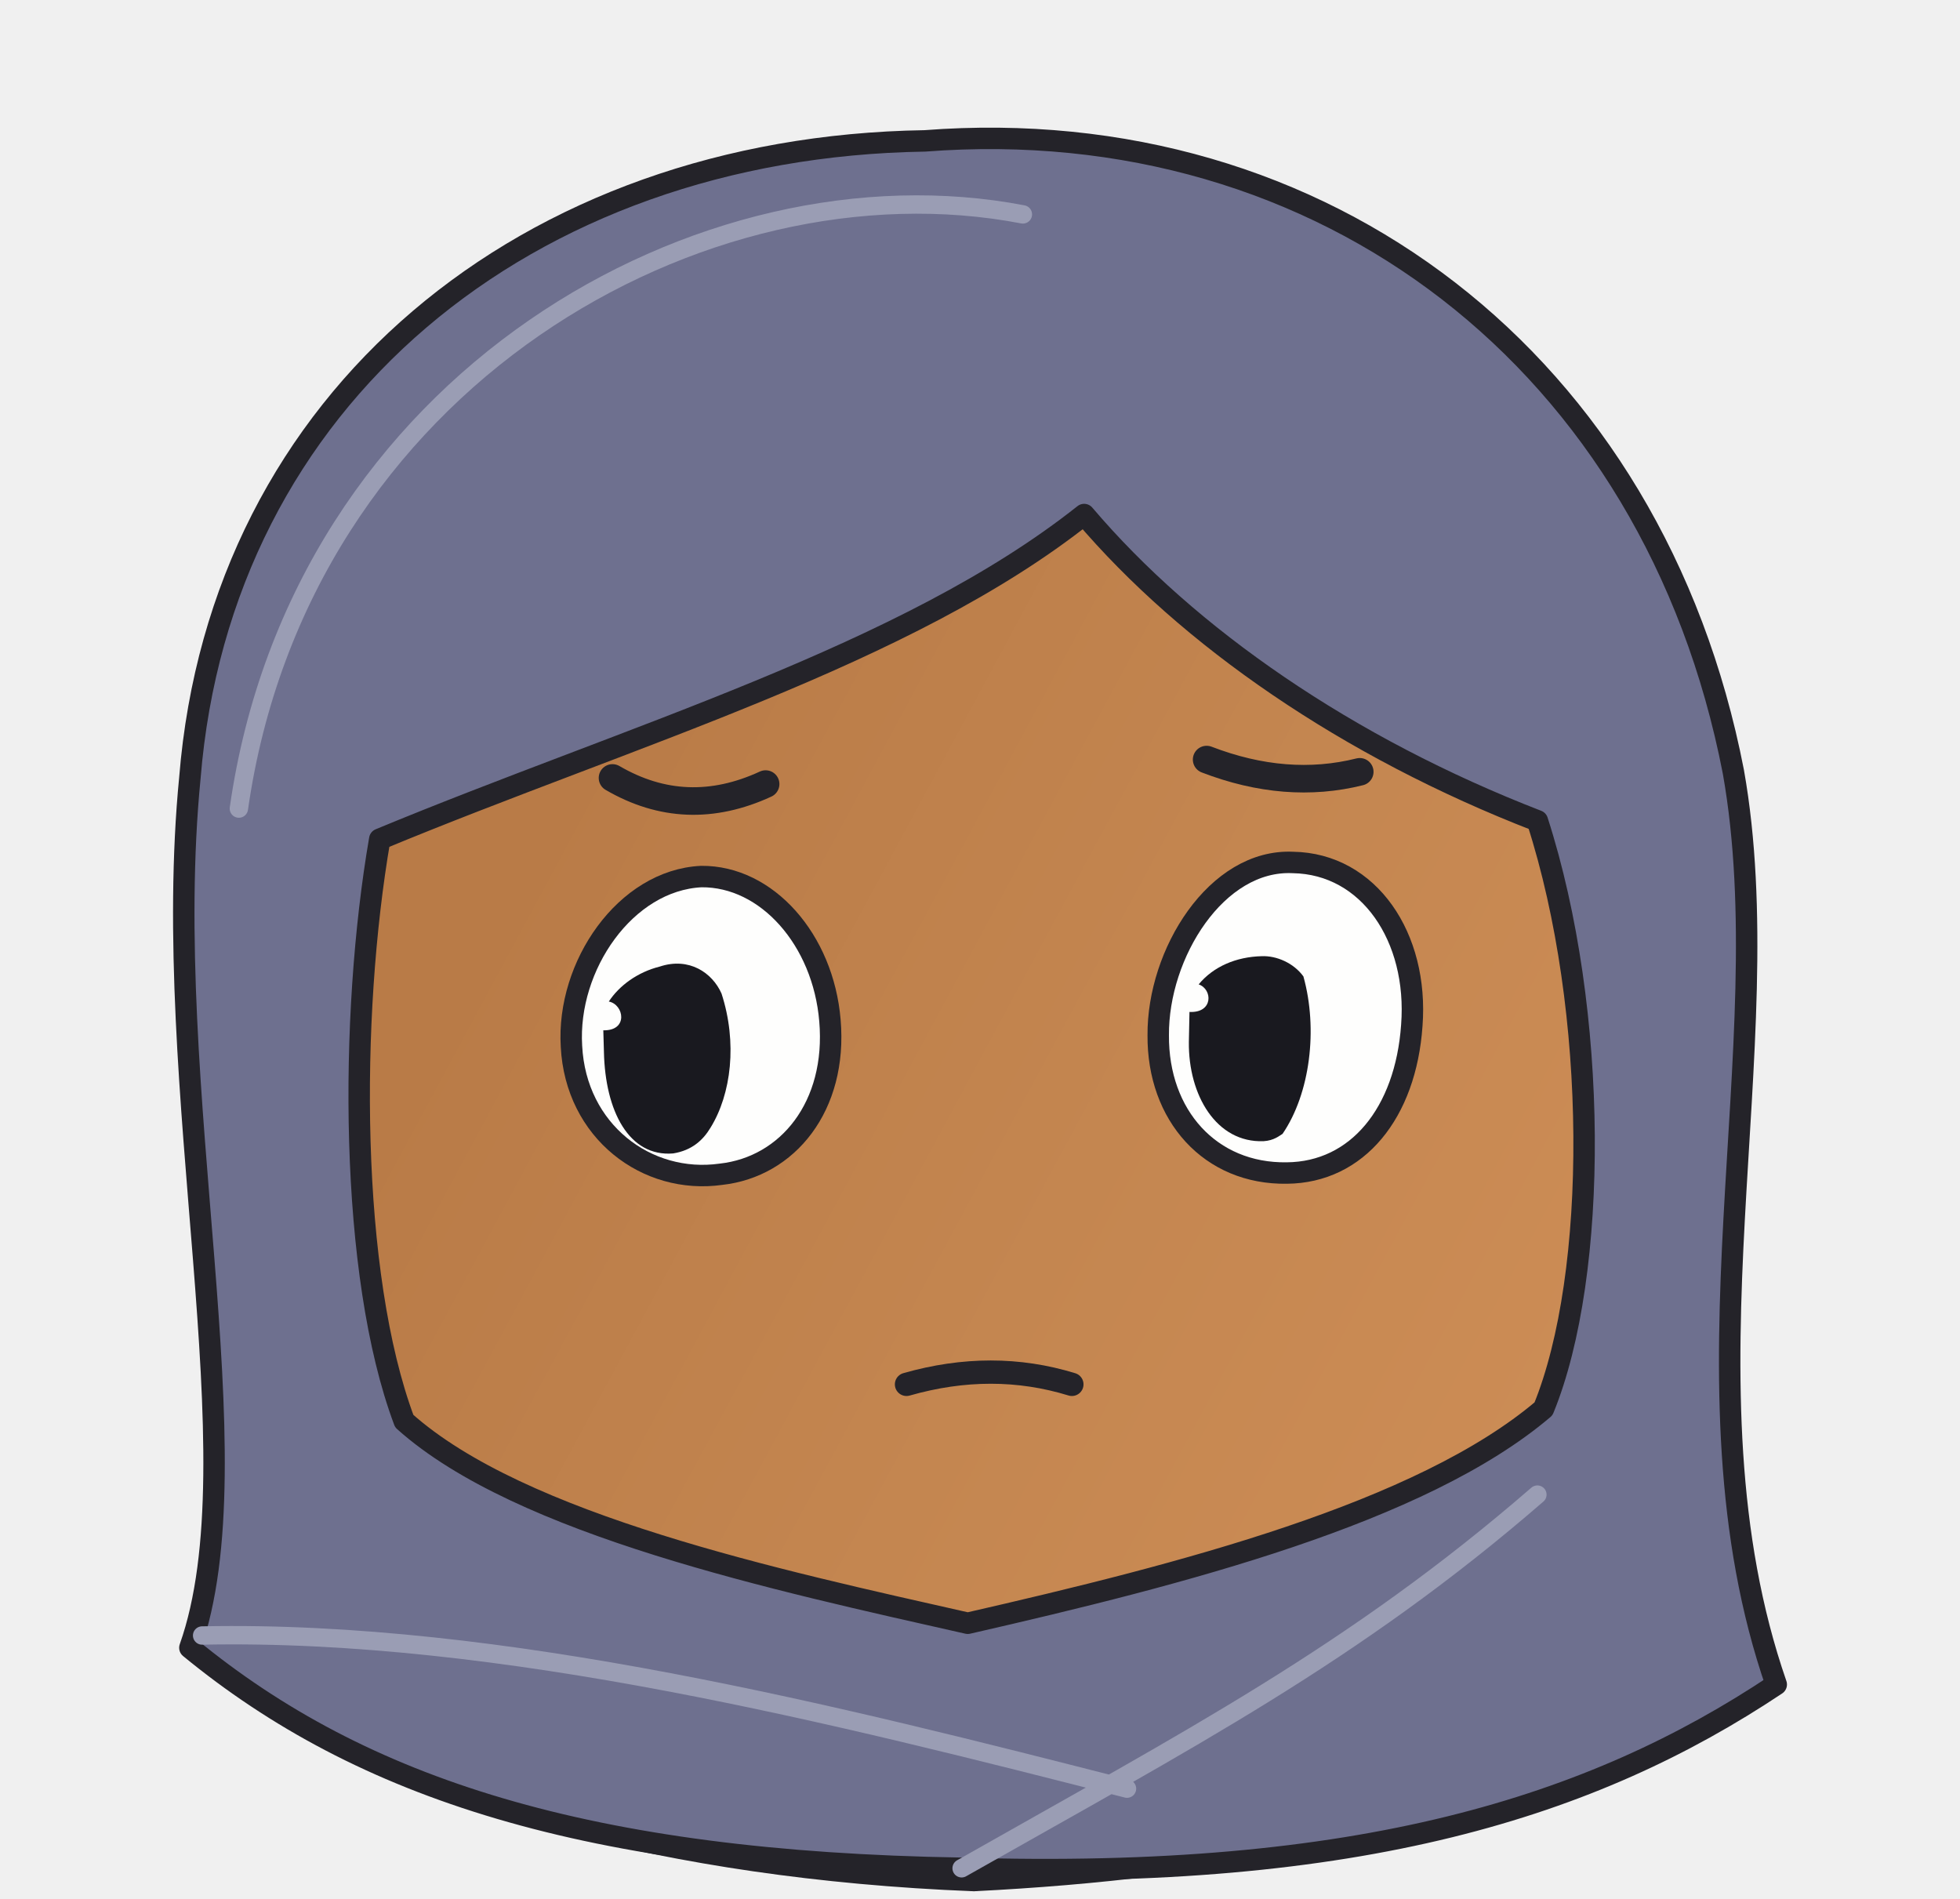
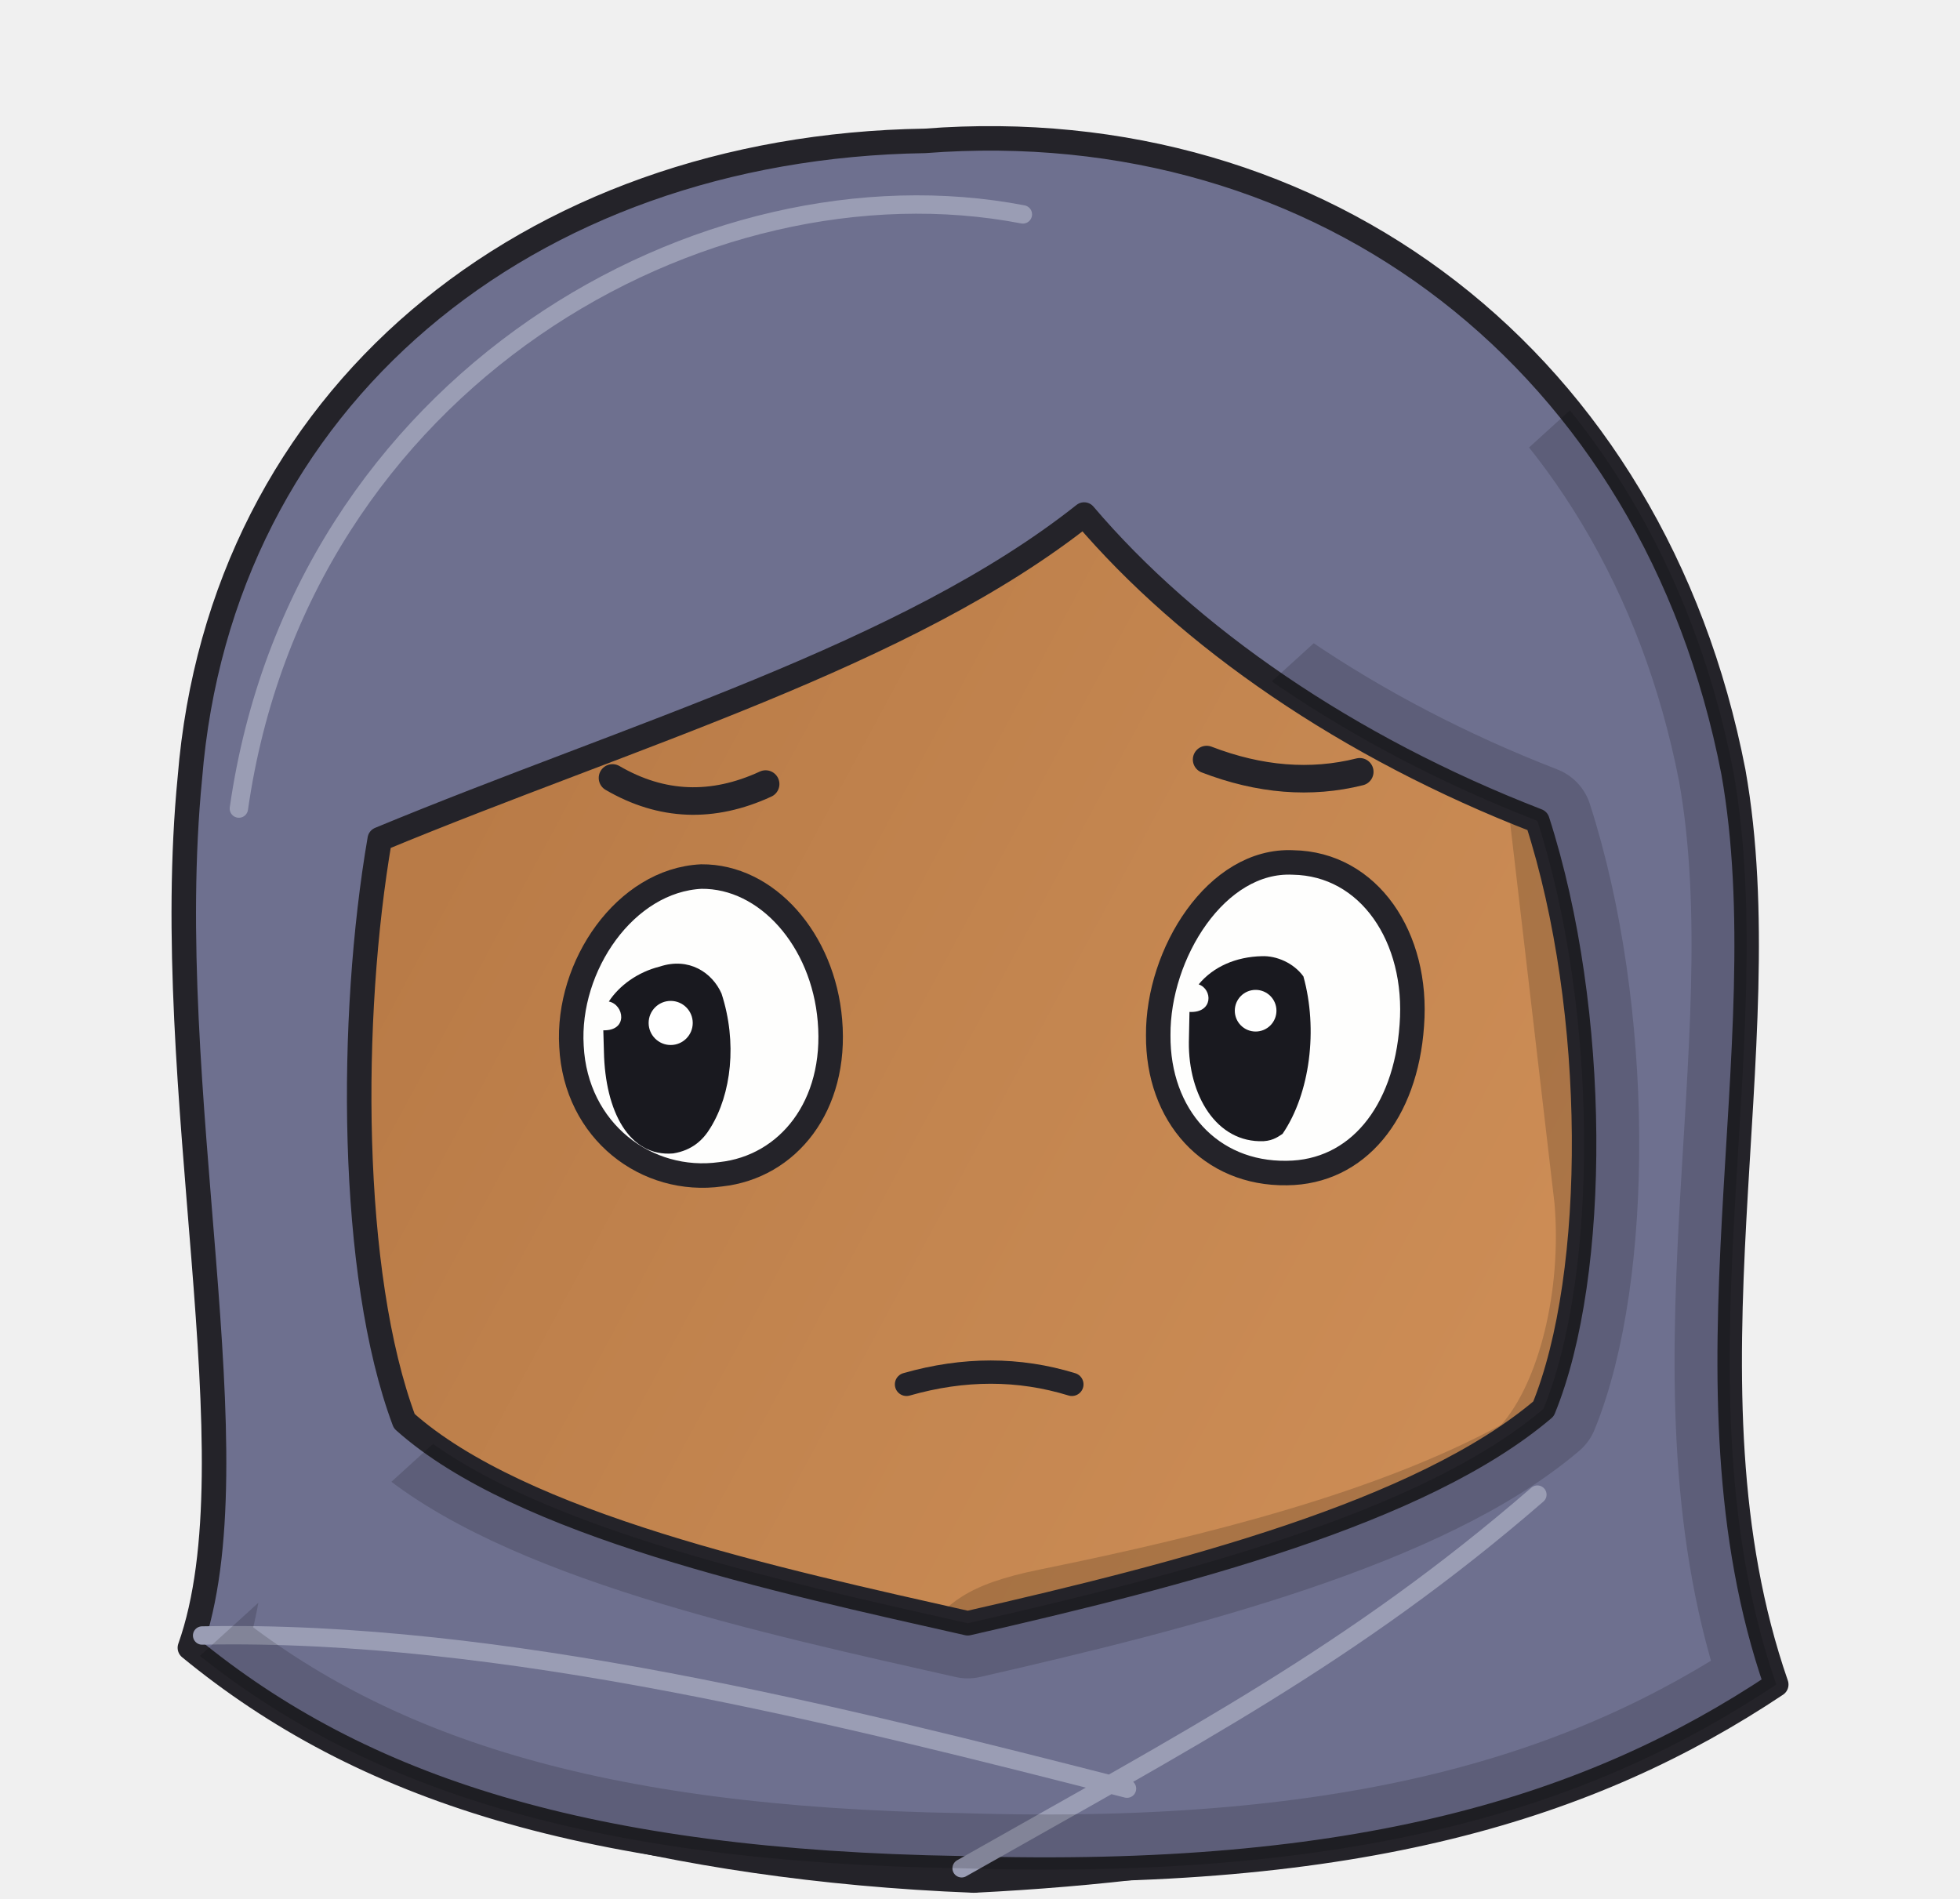
- <svg xmlns="http://www.w3.org/2000/svg" viewBox="0 0 320 310" fill="none" stroke="#242329" stroke-width="3.5" stroke-linecap="round" stroke-linejoin="round" role="img" aria-labelledby="hijab-reflective-title hijab-reflective-description">
+ <svg xmlns="http://www.w3.org/2000/svg" viewBox="0 0 320 310" fill="none" stroke="#242329" stroke-width="4" stroke-linecap="round" stroke-linejoin="round" role="img" aria-labelledby="hijab-reflective-title hijab-reflective-description">
  <defs>
    <linearGradient id="hijab-reflective-skin" x1="84" y1="144" x2="251" y2="234" gradientUnits="userSpaceOnUse">
      <stop stop-color="#B97B47" />
      <stop offset=".55" stop-color="#C48650" />
      <stop offset="1" stop-color="#CC8C55" />
    </linearGradient>
    <linearGradient id="hijab-reflective-hair" x1="151" y1="43" x2="158" y2="133" gradientUnits="userSpaceOnUse">
      <stop stop-color="#493225" />
      <stop offset=".5" stop-color="#533B2B" />
      <stop offset="1" stop-color="#33251E" />
    </linearGradient>
    <linearGradient id="hijab-reflective-mint" x1="155" y1="20" x2="162" y2="216" gradientUnits="userSpaceOnUse">
      <stop stop-color="#B5F3D6" />
      <stop offset=".55" stop-color="#AEF0D2" />
      <stop offset="1" stop-color="#ABEDCF" />
    </linearGradient>
    <linearGradient id="hijab-reflective-ear-cushion" x1="35" y1="147" x2="62" y2="200" gradientUnits="userSpaceOnUse">
      <stop stop-color="#309775" />
      <stop offset="1" stop-color="#349778" />
    </linearGradient>
    <linearGradient id="hijab-reflective-collar-fabric" x1="99" y1="244" x2="112" y2="301" gradientUnits="userSpaceOnUse">
      <stop stop-color="#18344F" />
      <stop offset="1" stop-color="#1D3959" />
    </linearGradient>
    <clipPath id="hijab-reflective-hair-boundary">
      <path d="M60.5 131.2C68.5 80.1 106.6 44 158.6 44.3C210.7 44.5 247.6 79.4 255.4 131.1C251.6 116.7 232 107 212.6 106.6C195.2 105.5 177.9 111 158.3 113.8C139 117 119.2 116.9 99.2 118.3C82 119.7 69.5 124.2 60.5 131.2Z" />
    </clipPath>
    <clipPath id="hijab-reflective-head-clip">
      <path d="M61 130.5C63 83 104 44 159 44C212 44 252 82 255 129L263.8 204.5C265 218.8 261.2 233.7 255.1 240.6C235 251.5 207.9 258.5 179.9 264.2C167.5 266.7 164.8 269.8 160.3 275C158.7 277.4 156.1 277.2 154.1 275C150.9 271 147 267.3 135.3 264.8C101.9 257.7 76.3 250.6 58.4 241.8C50.3 237.4 48.8 227.7 48.1 214.7L50.5 155Z" />
    </clipPath>
    <clipPath id="hijab-reflective-confident-eyes">
      <path d="M90 158L238 148L238 199L90 199Z" />
    </clipPath>
    <clipPath id="hijab-reflective-soft-lids">
      <path d="M90 160Q114 149 139 157L139 199L90 199ZM185 157Q210 145 236 153L236 199L185 199Z" />
    </clipPath>
+     <clipPath id="hijab-reflective-fin-half">
+       <path d="M330 0H420V420H0V300Z" />
+     </clipPath>
+     <clipPath id="hijab-reflective-fin-collar-front">
+       <path d="M156 271C191 267 228 257 259 245L267 281C237 298 199 305 159 307Z" />
+     </clipPath>
+     <clipPath id="hijab-reflective-fin-hat">
+       <path d="M31 269C42 238 26 178 31 127C36 65 86 24 151 23C216 18 270 59 283 126C291 171 273 226 290 275C260 295 222 307 157 305C96 304 59 292 31 269ZM62 137C57 166 57 208 66 232C85 249 127 258 158 265C193 257 232 247 252 230C261 208 261 165 251 134C220 122 194 104 177 84C148 107 103 120 62 137Z" />
+     </clipPath>
  </defs>
  <g id="hijab-reflective-head">
-     <path d="M61 130.5C63 83 104 44 159 44C212 44 252 82 255 129L263.8 204.5C265 218.8 261.2 233.7 255.1 240.6C235 251.5 207.9 258.5 179.9 264.2C167.5 266.7 164.8 269.8 160.3 275C158.7 277.4 156.1 277.2 154.1 275C150.9 271 147 267.3 135.3 264.8C101.9 257.7 76.3 250.6 58.4 241.8C50.3 237.4 48.8 227.7 48.1 214.7L50.5 155Z" fill="url(#hijab-reflective-skin)" stroke-width="4" />
+     <path d="M61 130.5C63 83 104 44 159 44C212 44 252 82 255 129L263.8 204.5C265 218.8 261.2 233.7 255.1 240.6C235 251.5 207.9 258.5 179.9 264.2C167.5 266.7 164.8 269.8 160.3 275C158.7 277.4 156.1 277.2 154.1 275C150.9 271 147 267.3 135.3 264.8C101.9 257.7 76.3 250.6 58.4 241.8C50.3 237.4 48.8 227.7 48.1 214.7L50.5 155Z" fill="url(#hijab-reflective-skin)" stroke-width="4.6" />
  </g>
+   <g clip-path="url(#hijab-reflective-head-clip)" stroke="none">
+     <path d="M61 130.5C63 83 104 44 159 44C212 44 252 82 255 129L263.8 204.5C265 218.8 261.2 233.7 255.1 240.6C235 251.5 207.9 258.5 179.9 264.2C167.5 266.7 164.8 269.8 160.3 275C158.7 277.4 156.1 277.2 154.1 275C150.9 271 147 267.3 135.3 264.8C101.9 257.7 76.3 250.6 58.4 241.8C50.3 237.4 48.8 227.7 48.1 214.7L50.5 155Z" fill="#000000" fill-opacity=".16" />
+     <path d="M61 130.5C63 83 104 44 159 44C212 44 252 82 255 129L263.8 204.5C265 218.8 261.2 233.7 255.1 240.6C235 251.5 207.9 258.5 179.9 264.2C167.5 266.7 164.8 269.8 160.3 275C158.7 277.4 156.1 277.2 154.1 275C150.9 271 147 267.3 135.3 264.8C101.9 257.7 76.3 250.6 58.4 241.8C50.3 237.4 48.8 227.7 48.1 214.7L50.5 155Z" transform="translate(-10 -8)" fill="url(#hijab-reflective-skin)" />
+   </g>
+   <path d="M61 130.5C63 83 104 44 159 44C212 44 252 82 255 129L263.8 204.5C265 218.8 261.2 233.7 255.1 240.6C235 251.5 207.9 258.5 179.9 264.2C167.5 266.7 164.8 269.8 160.3 275C158.7 277.4 156.1 277.2 154.1 275C150.9 271 147 267.3 135.3 264.8C101.9 257.7 76.3 250.6 58.4 241.8C50.3 237.4 48.8 227.7 48.1 214.7L50.5 155Z" fill="none" stroke-width="4.6" />
  <g id="hijab-reflective-collar">
-     <path d="M53 246C94 264 128 267 156 271L159 307C108 305 70 293 47 280Z" fill="#FAF5E9" stroke-width="3.5" />
-     <path d="M156 271C191 267 228 257 259 245L267 281C237 298 199 305 159 307Z" fill="#FAF5E9" stroke-width="3.5" />
+     <path d="M53 246C94 264 128 267 156 271L159 307C108 305 70 293 47 280Z" fill="#FAF5E9" stroke-width="4" />
+     <path d="M156 271C191 267 228 257 259 245L267 281C237 298 199 305 159 307Z" fill="#FAF5E9" stroke-width="4" />
    <circle cx="177" cy="289" r="4" fill="#B1A289" />
+   </g>
+   <g clip-path="url(#hijab-reflective-fin-collar-front)">
+     <g clip-path="url(#hijab-reflective-fin-half)">
+       <path d="M156 271C191 267 228 257 259 245L267 281C237 298 199 305 159 307Z" fill="none" stroke="#000000" stroke-opacity=".16" stroke-width="18" />
+     </g>
  </g>
  <g id="hijab-reflective-expression-reflective">
    <g id="hijab-reflective-eyebrows">
      <path d="M100 127Q112 134 125 128" fill="none" stroke-width="4.5" />
      <path d="M197 124Q210 129 222 126" fill="none" stroke-width="4.5" />
    </g>
    <g id="hijab-reflective-eyes">
-       <path id="hijab-reflective-eye-white-left" d="M114.5 143.1C125.2 143 134.4 153.4 135.5 166.6C136.7 180.6 128.6 190.5 117.7 191.7C105.6 193.4 94 184.7 93.3 170.8C92.5 157.7 102.1 143.7 114.5 143.1Z" fill="#FEFEFD" stroke-width="3.5" />
+       <path id="hijab-reflective-eye-white-left" d="M114.5 143.1C125.2 143 134.4 153.4 135.5 166.6C136.7 180.6 128.6 190.5 117.7 191.7C105.6 193.4 94 184.7 93.3 170.8C92.5 157.7 102.1 143.7 114.5 143.1Z" fill="#FEFEFD" stroke-width="4" />
      <g transform="translate(-16 4)">
        <path d="M123.7 153.8C128.5 152.2 132.3 154.8 133.8 158.2C136.4 166.2 135.4 174.6 132 180.1C130.8 182.1 129 183.8 125.9 184.3C118.7 184.9 114.8 177.4 114.6 167.7L114.5 164.2C118.6 164.3 117.9 160 115.4 159.5C117.1 156.9 120.1 154.7 123.7 153.8Z" fill="#19191F" stroke="none" />
+         <circle cx="125.5" cy="163" r="3.6" fill="#FFFFFF" stroke="none" />
      </g>
-       <path id="hijab-reflective-eye-white-right" d="M211.1 140.8C223.5 141 231.6 153 230.5 167.4C229.5 181.7 221.6 191.4 210.1 191.5C197.6 191.7 189 182.1 189.1 169C189 155.7 198.6 140.2 211.1 140.8Z" fill="#FEFEFD" stroke-width="3.5" />
+       <path id="hijab-reflective-eye-white-right" d="M211.1 140.8C223.5 141 231.6 153 230.5 167.4C229.5 181.7 221.6 191.4 210.1 191.5C197.6 191.7 189 182.1 189.1 169C189 155.7 198.6 140.2 211.1 140.8Z" fill="#FEFEFD" stroke-width="4" />
      <g transform="translate(-16 4)">
        <path d="M222 152.1C224.4 152 227.2 153.2 228.8 155.4C231.2 164 229.9 174.5 225.4 181.1C224.9 181.4 224 182.2 222.3 182.3C214.6 182.6 210 174.8 210.1 166.1L210.2 161.2C214.1 161.4 214 157.5 211.7 156.7C214.1 153.8 217.8 152.2 222 152.1Z" fill="#19191F" stroke="none" />
+         <circle cx="221" cy="161" r="3.4" fill="#FFFFFF" stroke="none" />
      </g>
    </g>
    <path d="M148 226Q162 222 175 226" fill="none" stroke-width="3.8" />
  </g>
  <g id="hijab-reflective-headgear">
-     <path d="M31 269C42 238 26 178 31 127C36 65 86 24 151 23C216 18 270 59 283 126C291 171 273 226 290 275C260 295 222 307 157 305C96 304 59 292 31 269ZM62 137C57 166 57 208 66 232C85 249 127 258 158 265C193 257 232 247 252 230C261 208 261 165 251 134C220 122 194 104 177 84C148 107 103 120 62 137Z" fill="#6E708F" stroke-width="3.5" fill-rule="evenodd" />
+     <path d="M31 269C42 238 26 178 31 127C36 65 86 24 151 23C216 18 270 59 283 126C291 171 273 226 290 275C260 295 222 307 157 305C96 304 59 292 31 269ZM62 137C57 166 57 208 66 232C85 249 127 258 158 265C193 257 232 247 252 230C261 208 261 165 251 134C220 122 194 104 177 84C148 107 103 120 62 137Z" fill="#6E708F" stroke-width="4" fill-rule="evenodd" />
    <path d="M33 267C82 266 137 280 184 292M251 244C221 270 194 284 157 305M39 132C49 62 115 25 167 35" fill="none" stroke-width="3" stroke="#9A9DB4" />
  </g>
+   <g clip-path="url(#hijab-reflective-fin-hat)">
+     <g clip-path="url(#hijab-reflective-fin-half)">
+       <path d="M31 269C42 238 26 178 31 127C36 65 86 24 151 23C216 18 270 59 283 126C291 171 273 226 290 275C260 295 222 307 157 305C96 304 59 292 31 269ZM62 137C57 166 57 208 66 232C85 249 127 258 158 265C193 257 232 247 252 230C261 208 261 165 251 134C220 122 194 104 177 84C148 107 103 120 62 137Z" fill="none" stroke="#000000" stroke-opacity=".16" stroke-width="18" />
+     </g>
+   </g>
</svg>
